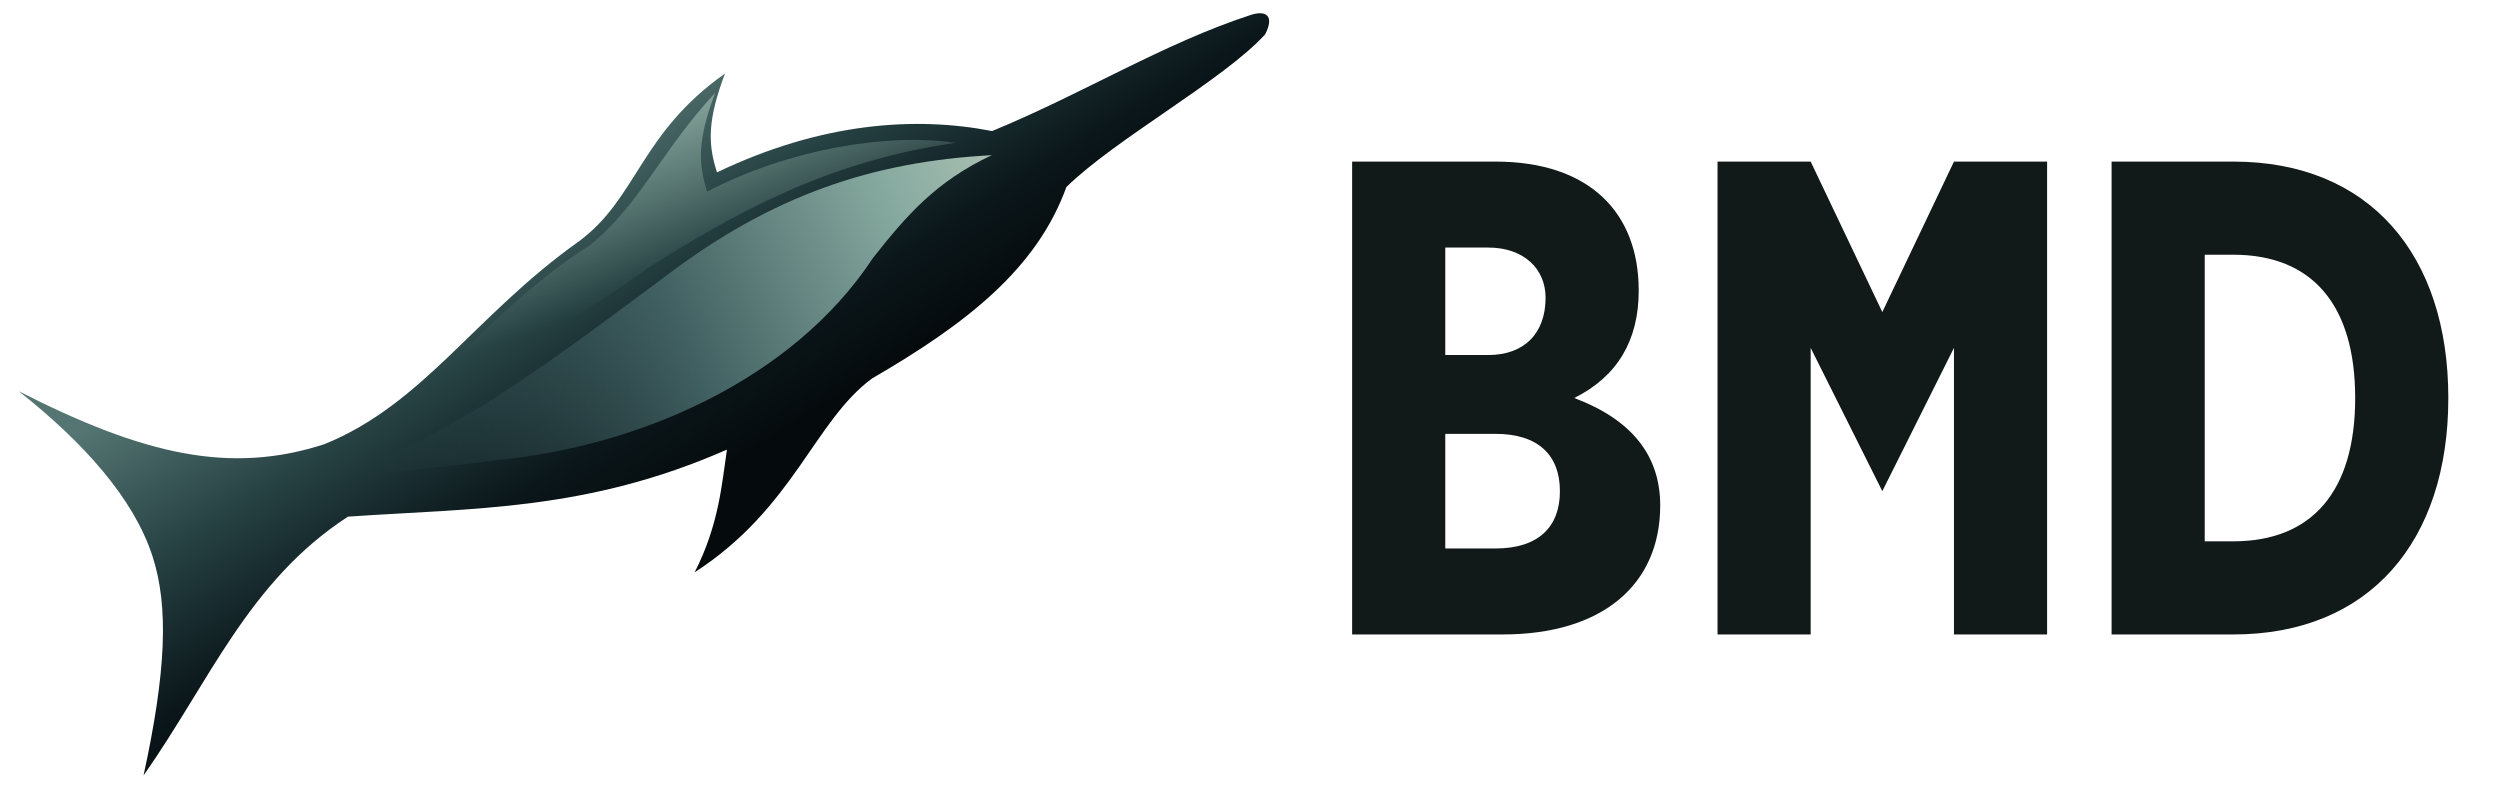
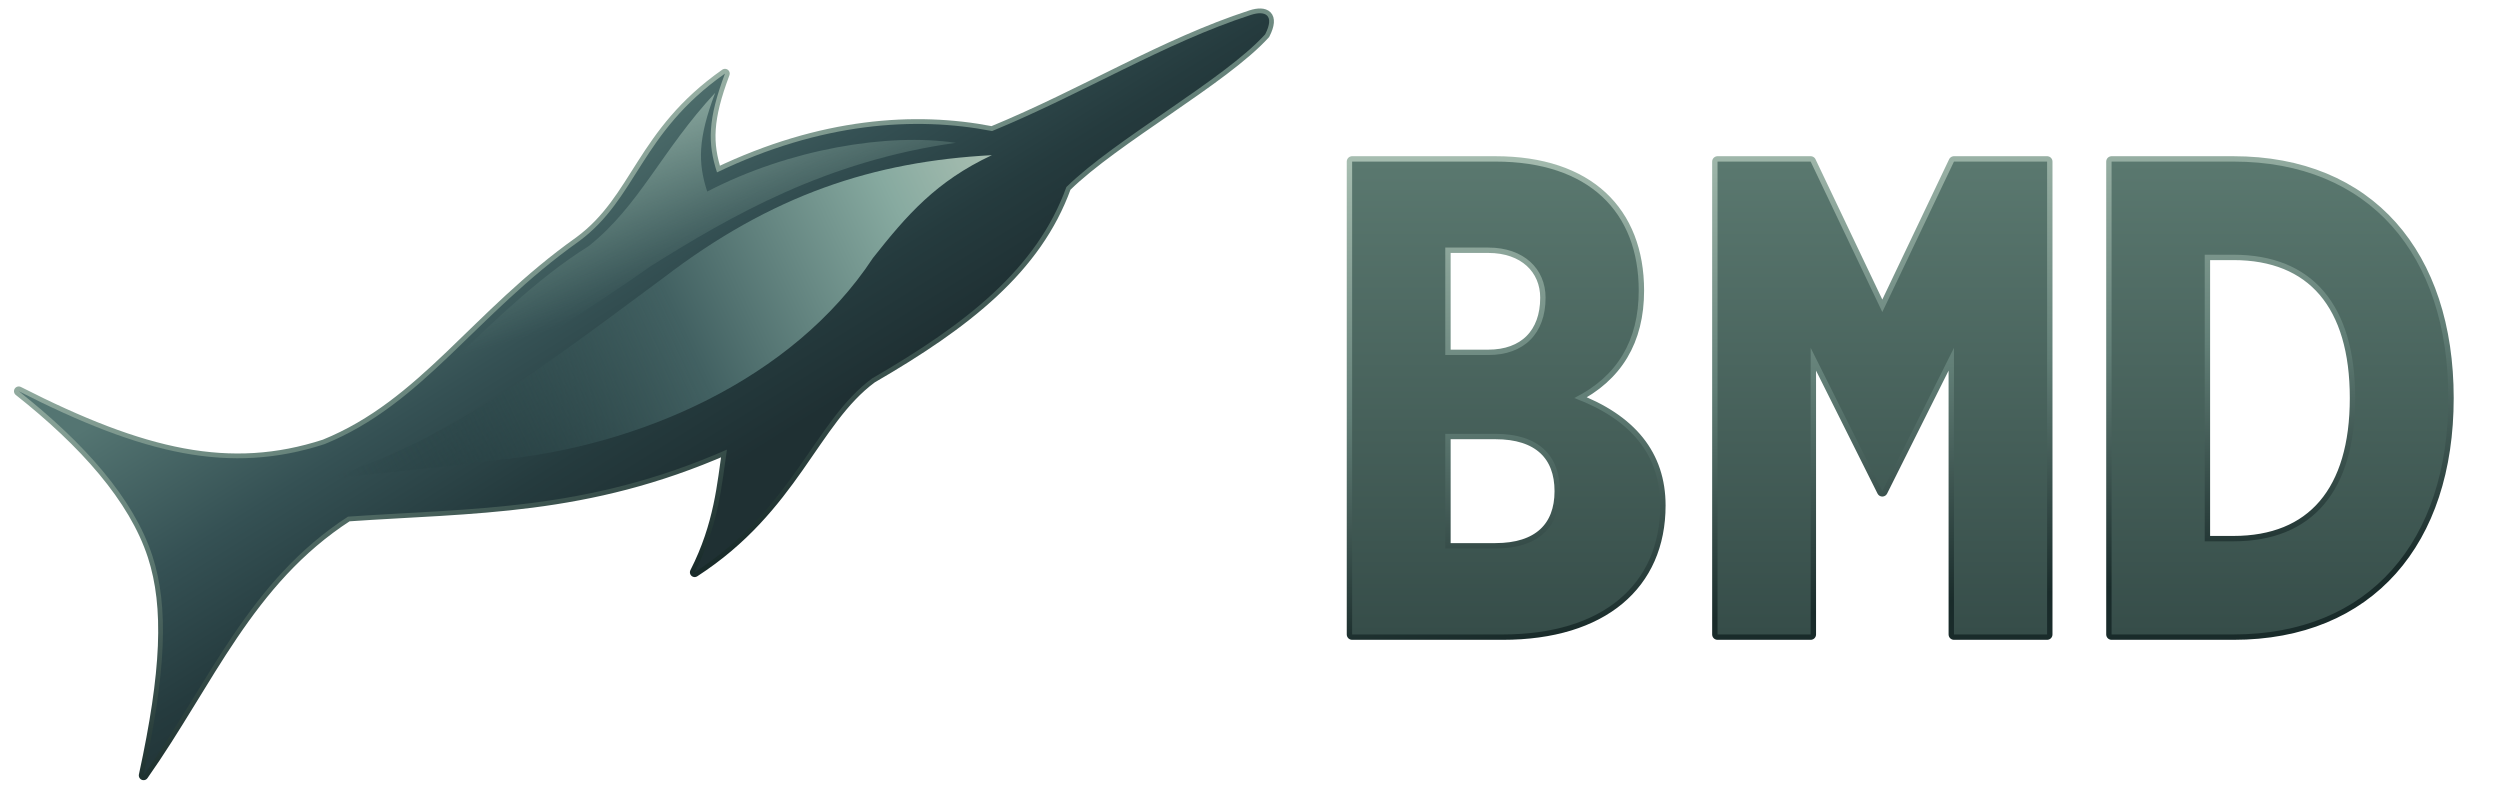
<svg xmlns="http://www.w3.org/2000/svg" viewBox="0 0 328 104" role="img" aria-label="BMD Black Marlin wordmark">
  <defs>
    <linearGradient id="marlin-body" x1="83" y1="14" x2="95" y2="62" gradientUnits="userSpaceOnUse">
      <stop stop-color="#547572" />
-       <stop offset=".42" stop-color="#243e40" />
-       <stop offset=".75" stop-color="#0b171b" />
-       <stop offset="1" stop-color="#050a0c" />
+       <stop offset=".42" stop-color="#355154" />
+       <stop offset=".75" stop-color="#253b3e" />
+       <stop offset="1" stop-color="#1f3033" />
    </linearGradient>
    <linearGradient id="marlin-flank" x1="43" y1="46" x2="137" y2="34" gradientUnits="userSpaceOnUse">
      <stop stop-color="#1d3639" stop-opacity="0" />
      <stop offset=".52" stop-color="#426162" />
      <stop offset=".86" stop-color="#87aaa0" />
      <stop offset="1" stop-color="#a6bdb0" />
    </linearGradient>
    <linearGradient id="marlin-back" x1="102" y1="15" x2="101" y2="39" gradientUnits="userSpaceOnUse">
      <stop stop-color="#9fbbb0" stop-opacity=".7" />
      <stop offset="1" stop-color="#73998e" stop-opacity="0" />
    </linearGradient>
+     <linearGradient id="wordmark-face" x2="0" y2="1">
+       <stop stop-color="#5a786f" />
+       <stop offset="1" stop-color="#364d49" />
+     </linearGradient>
+     <linearGradient id="stamp-edge" x1="0" y1="0" x2=".2" y2="1">
+       <stop stop-color="#a6bdb0" />
+       <stop offset=".52" stop-color="#627f77" />
+       <stop offset="1" stop-color="#192b2a" />
+     </linearGradient>
  </defs>
  <g transform="rotate(-18 91 52)">
-     <path fill="url(#marlin-body)" d="M7 24C20 37 30 43 43 43c14-1 24-10 40-15 9-3 12-11 25-15-4 5-5 8-5 12 15-2 27 1 36 6 13-1 25-4 37-4 2 0 3 1 1 3-7 4-23 7-31 11-7 9-18 13-32 16-9 3-15 13-30 17 5-5 7-10 9-14-20 2-34-3-50-7C28 57 19 68 7 77c7-12 10-20 10-27 0-8-4-17-10-26Z" />
+     <path fill="url(#marlin-body)" stroke="url(#stamp-edge)" stroke-width="1.25" stroke-linejoin="round" paint-order="stroke" d="M7 24C20 37 30 43 43 43c14-1 24-10 40-15 9-3 12-11 25-15-4 5-5 8-5 12 15-2 27 1 36 6 13-1 25-4 37-4 2 0 3 1 1 3-7 4-23 7-31 11-7 9-18 13-32 16-9 3-15 13-30 17 5-5 7-10 9-14-20 2-34-3-50-7C28 57 19 68 7 77c7-12 10-20 10-27 0-8-4-17-10-26Z" />
    <path fill="url(#marlin-flank)" d="M38 47c17 2 36-5 54-11 17-6 31-6 46-2-8 1-13 4-19 8-15 12-37 14-55 10-11-2-18-4-26-5Z" />
    <path fill="url(#marlin-back)" d="M56 41c12-6 20-10 28-12 8-3 13-9 22-14-4 5-5 8-5 12 12-2 25 0 33 4-17-3-31 0-43 3-13 4-26 7-35 7Z" />
  </g>
-   <path transform="translate(168 -7) scale(.94)" fill="#111a18" fill-rule="evenodd" d="M10 30h20c13 0 20 7 20 18 0 7-3 12-9 15 8 3 12 8 12 15 0 11-8 18-22 18H10zm13 12v15h6c5 0 8-3 8-8 0-4-3-7-8-7zm0 26v16h7c6 0 9-3 9-8s-3-8-9-8zM61 30h13l10 21 10-21h13v66H94V56L84 76 74 56v40H61zM116 30h17c19 0 30 13 30 33s-11 33-30 33h-17zm13 13v40h4c11 0 17-7 17-20s-6-20-17-20z" />
+   <path transform="translate(168 -7) scale(.94)" fill="url(#wordmark-face)" fill-rule="evenodd" stroke="url(#stamp-edge)" stroke-width="1.5" stroke-linejoin="round" paint-order="stroke" d="M10 30h20c13 0 20 7 20 18 0 7-3 12-9 15 8 3 12 8 12 15 0 11-8 18-22 18H10zm13 12v15h6c5 0 8-3 8-8 0-4-3-7-8-7zm0 26v16h7c6 0 9-3 9-8s-3-8-9-8zM61 30h13l10 21 10-21h13v66H94V56L84 76 74 56v40H61zM116 30h17c19 0 30 13 30 33s-11 33-30 33h-17zm13 13v40h4c11 0 17-7 17-20s-6-20-17-20z" />
</svg>
